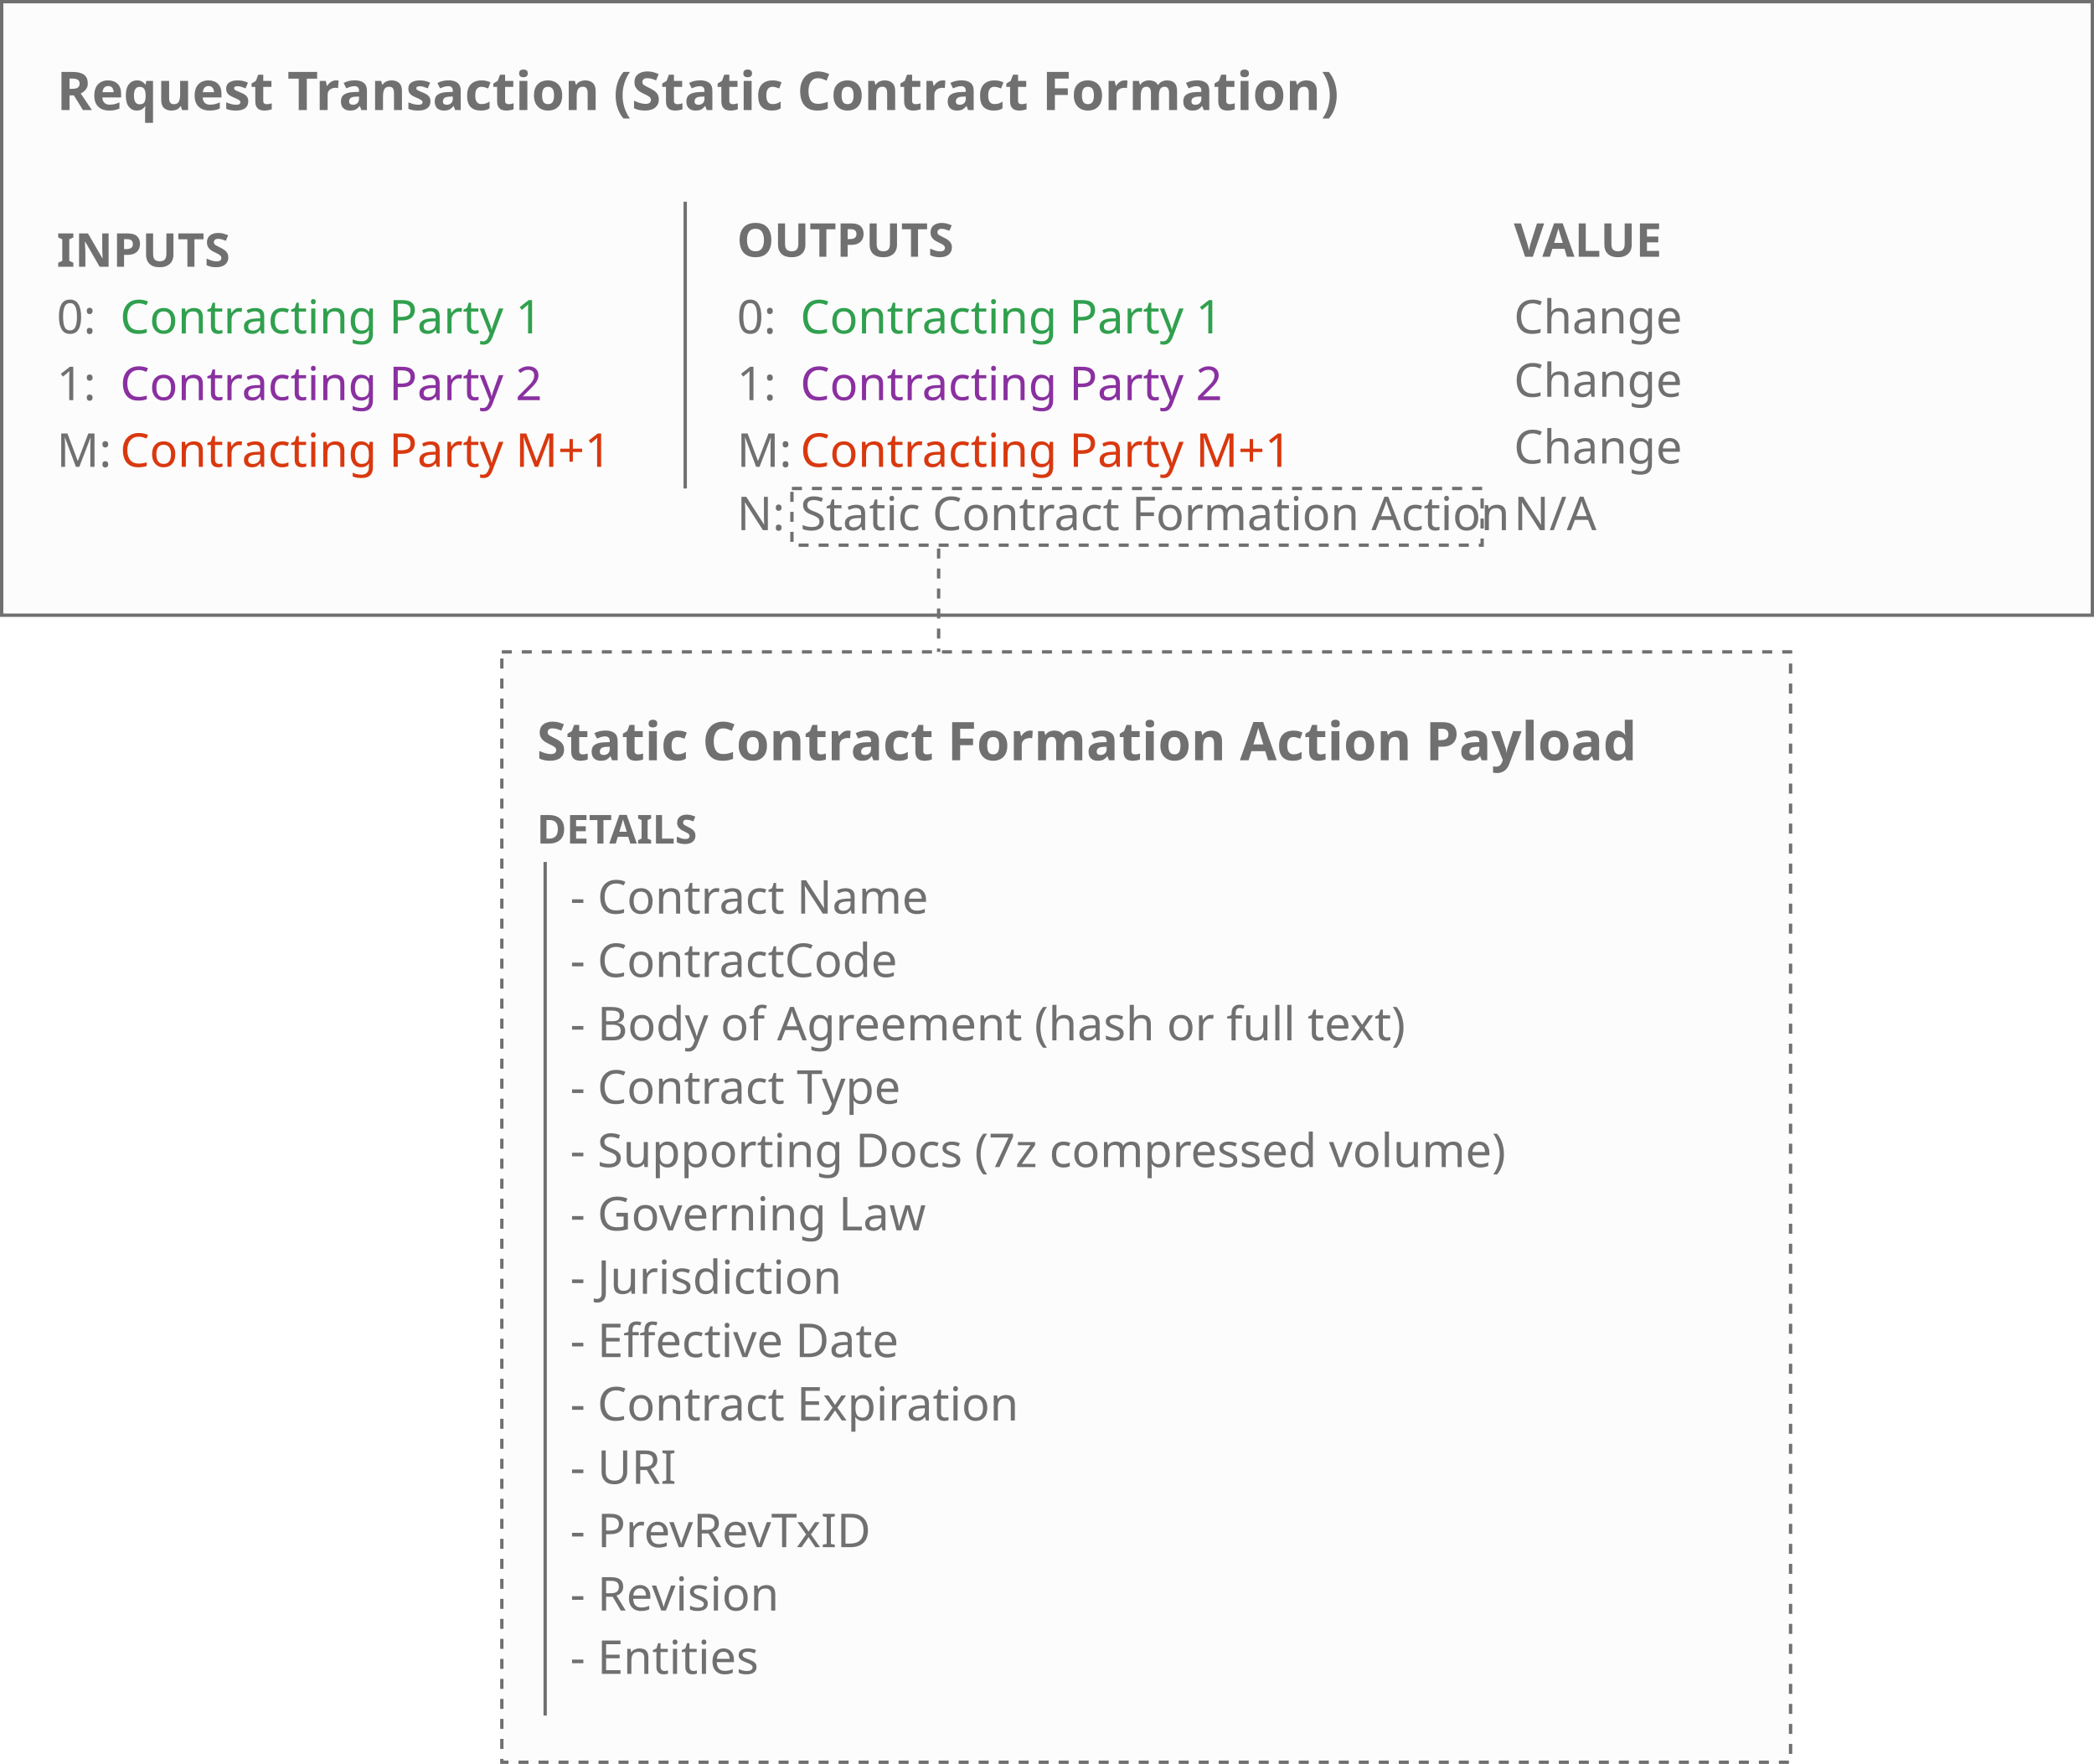
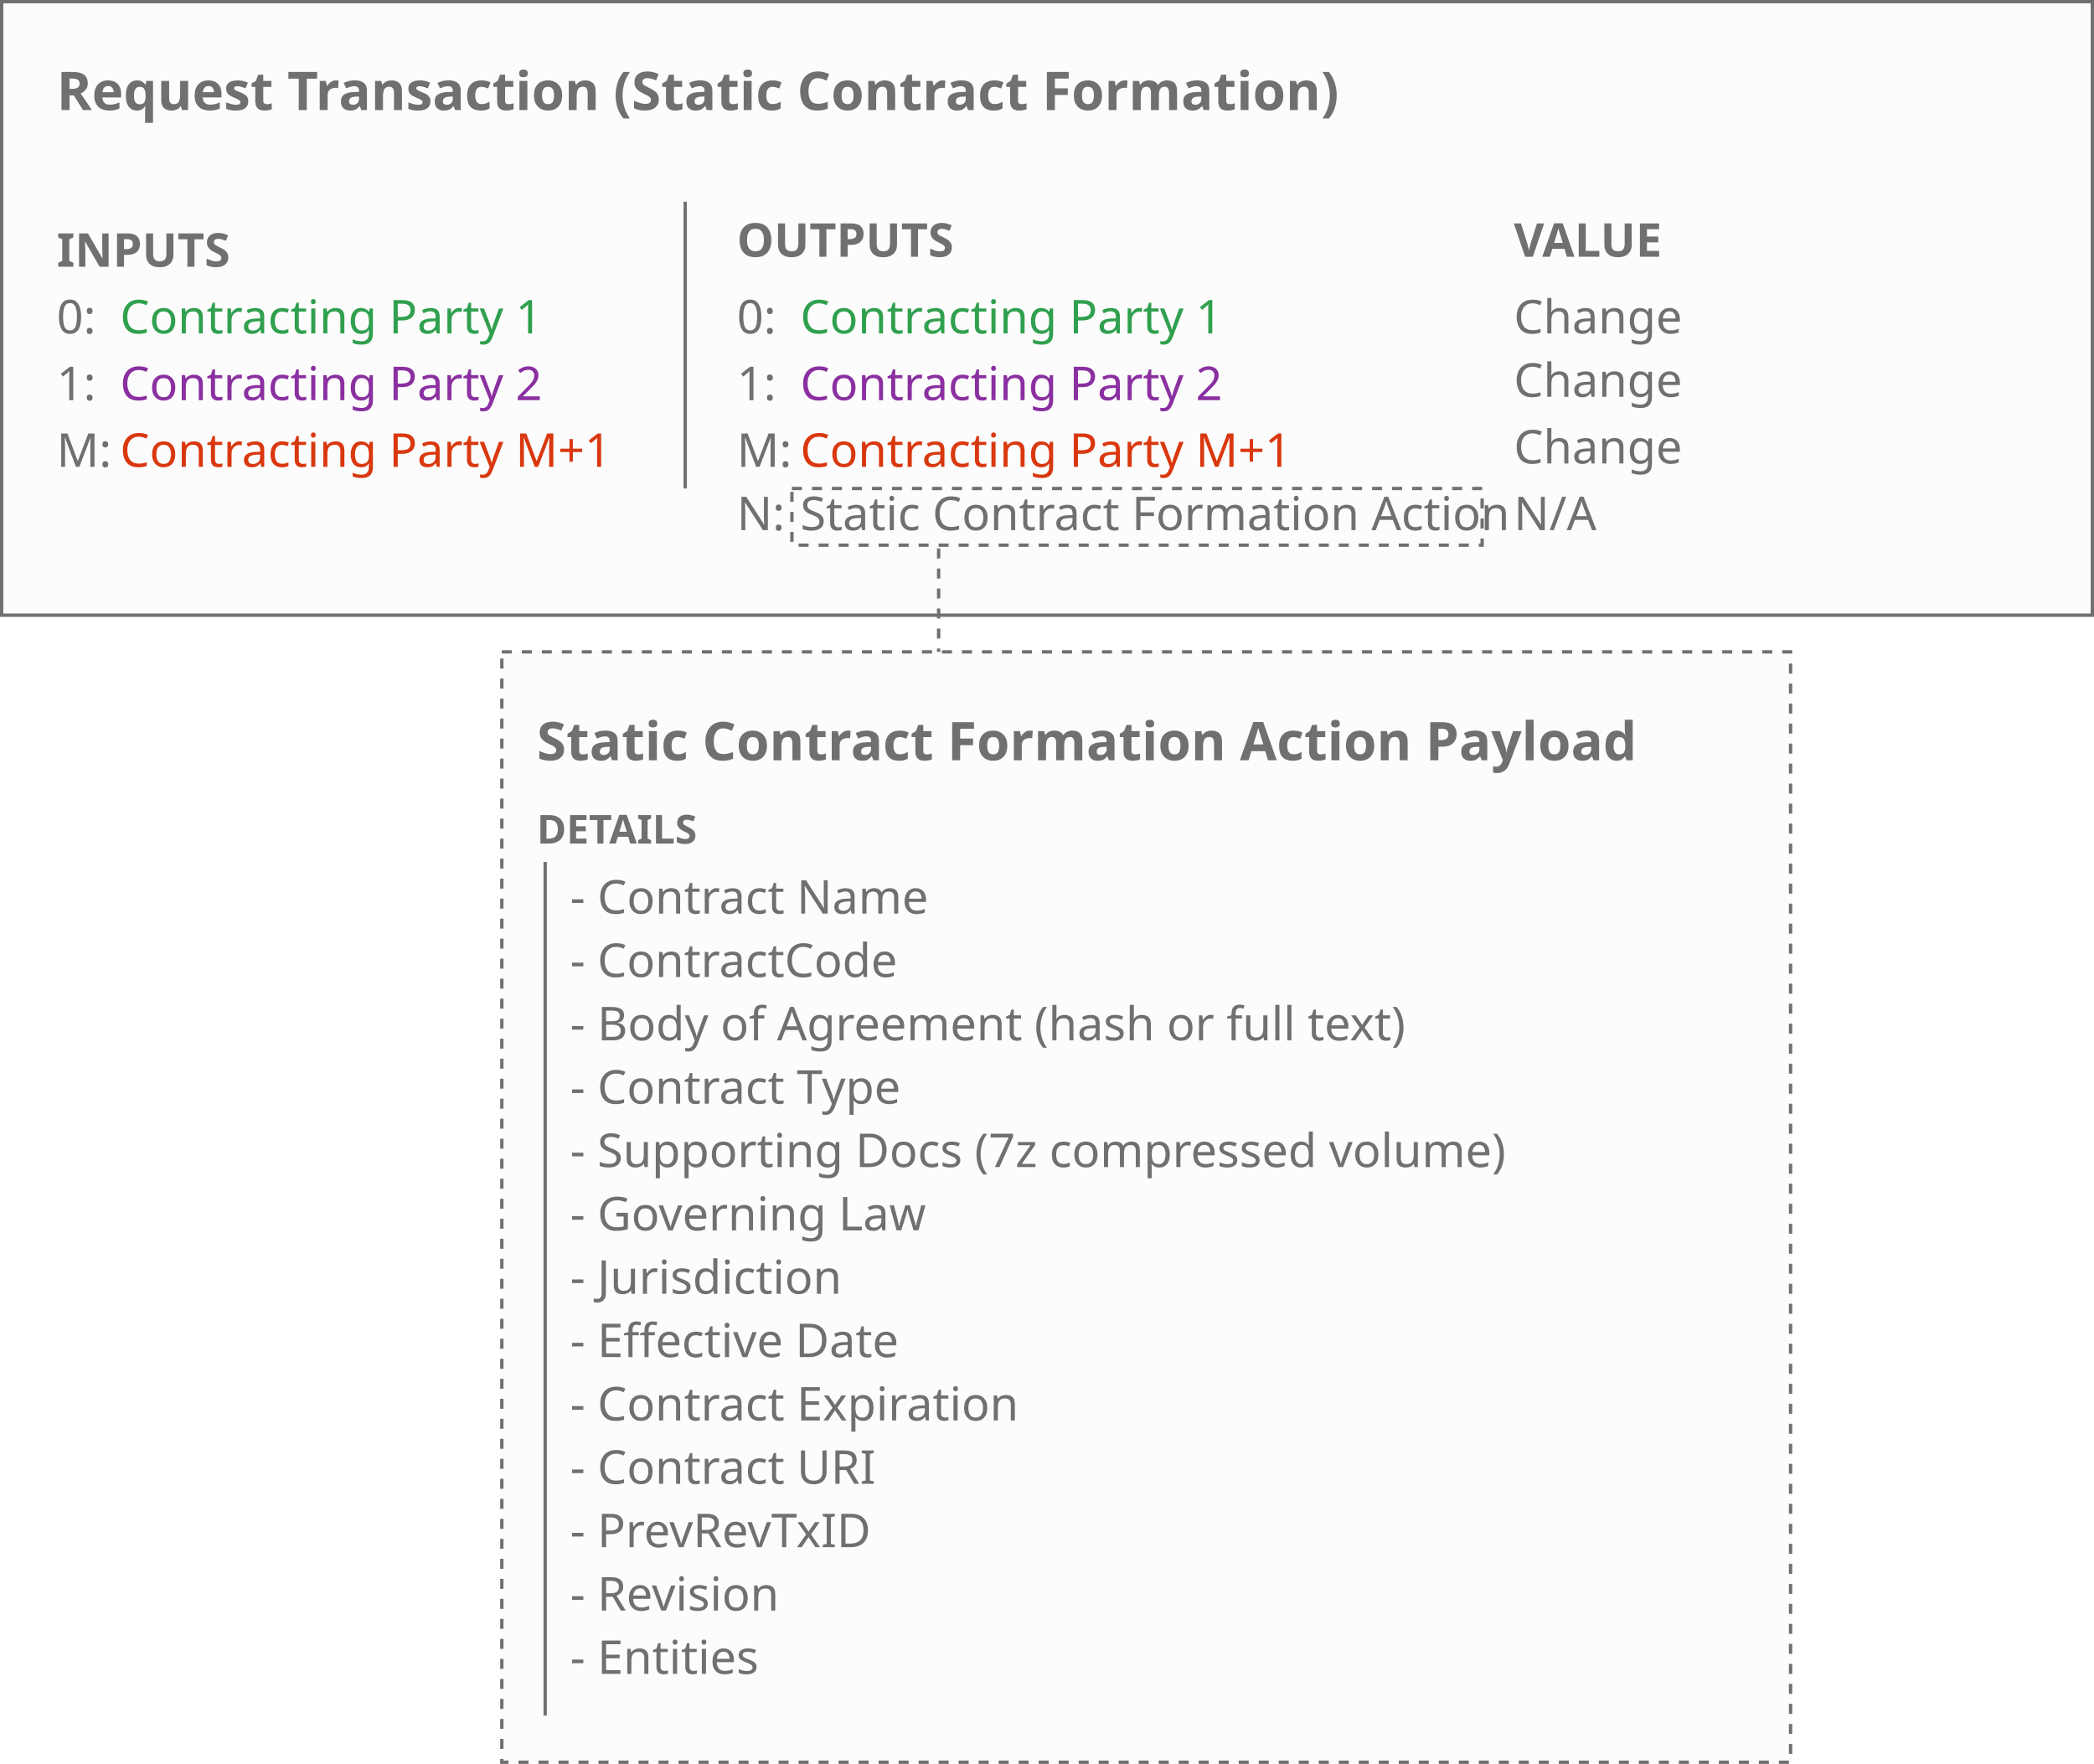
<svg xmlns="http://www.w3.org/2000/svg" width="628" height="529" viewBox="0 0 628 529">
  <g id="static-contract-formation-action" transform="translate(-13373 901)">
    <g id="Rectangle_334" data-name="Rectangle 334" transform="translate(13373 -901)" fill="#fcfcfc" stroke="#707070" stroke-width="1">
      <rect width="628" height="185" stroke="none" />
      <rect x="0.5" y="0.5" width="627" height="184" fill="none" />
    </g>
    <text id="Contracting_Party_1" data-name="Contracting Party 1" transform="translate(13409 -801)" fill="#30a04e" font-size="14" font-family="SegoeUI, Segoe UI">
      <tspan x="0" y="0">Contracting Party 1</tspan>
    </text>
    <text id="Request_Transaction_Static_Contract_Formation_" data-name="Request Transaction (Static Contract Formation)" transform="translate(13390 -868)" fill="#707070" font-size="16" font-family="SegoeUI-Semibold, Segoe UI" font-weight="600">
      <tspan x="0" y="0">Request Transaction (Static Contract Formation)</tspan>
    </text>
    <line id="Line_393" data-name="Line 393" y2="86" transform="translate(13578.5 -840.5)" fill="none" stroke="#707070" stroke-width="1" />
    <text id="INPUTS" transform="translate(13390 -836)" fill="#707070" font-size="14" font-family="SegoeUI-Bold, Segoe UI" font-weight="700">
      <tspan x="0" y="15">INPUTS</tspan>
    </text>
    <text id="OUTPUTS_" data-name="OUTPUTS " transform="translate(13594 -839)" fill="#707070" font-size="14" font-family="SegoeUI-Bold, Segoe UI" font-weight="700">
      <tspan x="0" y="15">OUTPUTS </tspan>
    </text>
    <text id="_0:_" data-name="0: " transform="translate(13390 -801)" fill="#707070" font-size="14" font-family="SegoeUI, Segoe UI">
      <tspan x="0" y="0">0: </tspan>
    </text>
    <text id="VALUE" transform="translate(13827 -839)" fill="#707070" font-size="14" font-family="SegoeUI-Bold, Segoe UI" font-weight="700">
      <tspan x="0" y="15">VALUE</tspan>
    </text>
    <text id="Change" transform="translate(13827 -801)" fill="#707070" font-size="14" font-family="SegoeUI, Segoe UI">
      <tspan x="0" y="0">Change</tspan>
    </text>
    <g id="Rectangle_335" data-name="Rectangle 335" transform="translate(13610 -755)" fill="none" stroke="#707070" stroke-width="1" stroke-dasharray="3">
      <rect width="208" height="18" stroke="none" />
      <rect x="0.5" y="0.5" width="207" height="17" fill="none" />
    </g>
    <text id="N:_" data-name="N: " transform="translate(13594 -742)" fill="#707070" font-size="14" font-family="SegoeUI, Segoe UI">
      <tspan x="0" y="0">N: </tspan>
    </text>
    <text id="Static_Contract_Formation_Action" data-name="Static Contract Formation Action" transform="translate(13613 -742)" fill="#707070" font-size="14" font-family="SegoeUI, Segoe UI">
      <tspan x="0" y="0">Static Contract Formation Action</tspan>
    </text>
    <text id="Change-2" data-name="Change" transform="translate(13827 -782)" fill="#707070" font-size="14" font-family="SegoeUI, Segoe UI">
      <tspan x="0" y="0">Change</tspan>
    </text>
    <g id="Rectangle_336" data-name="Rectangle 336" transform="translate(13523 -706)" fill="#fcfcfc" stroke="#707070" stroke-width="1" stroke-dasharray="3">
      <rect width="387.499" height="334" stroke="none" />
      <rect x="0.5" y="0.5" width="386.499" height="333" fill="none" />
    </g>
    <text id="Static_Contract_Formation_Action_Payload" data-name="Static Contract Formation Action Payload" transform="translate(13534 -673)" fill="#707070" font-size="16" font-family="SegoeUI-Semibold, Segoe UI" font-weight="600">
      <tspan x="0" y="0">Static Contract Formation Action Payload</tspan>
    </text>
    <line id="Line_394" data-name="Line 394" y2="31" transform="translate(13654.5 -736.5)" fill="none" stroke="#707070" stroke-width="1" stroke-dasharray="3" />
    <text id="Change-3" data-name="Change" transform="translate(13827 -762)" fill="#707070" font-size="14" font-family="SegoeUI, Segoe UI">
      <tspan x="0" y="0">Change</tspan>
    </text>
    <line id="Line_395" data-name="Line 395" y2="256" transform="translate(13536.5 -642.5)" fill="none" stroke="#707070" stroke-width="1" />
    <text id="DETAILS" transform="translate(13534 -661)" fill="#707070" font-size="12" font-family="SegoeUI-Bold, Segoe UI" font-weight="700">
      <tspan x="0" y="13">DETAILS</tspan>
    </text>
-     <text id="_-_Contract_Name_-_ContractCode_-_Body_of_Agreement_hash_or_full_text_-_Contract_Type_-_Supporting_Docs_7z_compressed_volume_-_Governing_Law_-_Jurisdiction_-_Effective_Date_-_Contract_Expiration_-_URI_-_PrevRevTxID_-_Revision_-_Entities" data-name="- Contract Name - ContractCode - Body of Agreement (hash or full text) - Contract Type - Supporting Docs (7z compressed volume) - Governing Law - Jurisdiction - Effective Date - Contract Expiration - URI - PrevRevTxID - Revision - Entities" transform="translate(13544 -627)" fill="#707070" font-size="14" font-family="SegoeUI, Segoe UI">
+     <text id="_-_Contract_Name_-_ContractCode_-_Body_of_Agreement_hash_or_full_text_-_Contract_Type_-_Supporting_Docs_7z_compressed_volume_-_Governing_Law_-_Jurisdiction_-_Effective_Date_-_Contract_Expiration_-_Contract_URI_-_PrevRevTxID_-_Revision_-_Entities" data-name="- Contract Name - ContractCode - Body of Agreement (hash or full text) - Contract Type - Supporting Docs (7z compressed volume) - Governing Law - Jurisdiction - Effective Date - Contract Expiration - Contract URI - PrevRevTxID - Revision - Entities" transform="translate(13544 -627)" fill="#707070" font-size="14" font-family="SegoeUI, Segoe UI">
      <tspan x="0" y="0">- Contract Name</tspan>
      <tspan x="0" y="19">- ContractCode</tspan>
      <tspan x="0" y="38">- Body of Agreement (hash or full text)</tspan>
      <tspan x="0" y="57">- Contract Type</tspan>
      <tspan x="0" y="76">- Supporting Docs (7z compressed volume)</tspan>
      <tspan x="0" y="95">- Governing Law</tspan>
      <tspan x="0" y="114">- Jurisdiction</tspan>
      <tspan x="0" y="133">- Effective Date</tspan>
      <tspan x="0" y="152">- Contract Expiration</tspan>
-       <tspan x="0" y="171">- URI</tspan>
+       <tspan x="0" y="171">- Contract URI</tspan>
      <tspan x="0" y="190">- PrevRevTxID</tspan>
      <tspan x="0" y="209">- Revision</tspan>
      <tspan x="0" y="228">- Entities</tspan>
    </text>
    <text id="Contracting_Party_2" data-name="Contracting Party 2" transform="translate(13409 -781)" fill="#8a30a0" font-size="14" font-family="SegoeUI, Segoe UI">
      <tspan x="0" y="0">Contracting Party 2</tspan>
    </text>
    <text id="_1:_" data-name="1: " transform="translate(13390 -781)" fill="#707070" font-size="14" font-family="SegoeUI, Segoe UI">
      <tspan x="0" y="0">1: </tspan>
    </text>
    <text id="Contracting_Party_M_1" data-name="Contracting Party M+1" transform="translate(13409 -761)" fill="#d9380f" font-size="14" font-family="SegoeUI, Segoe UI">
      <tspan x="0" y="0">Contracting Party M+1</tspan>
    </text>
    <text id="M:_" data-name="M: " transform="translate(13390 -761)" fill="#707070" font-size="14" font-family="SegoeUI, Segoe UI">
      <tspan x="0" y="0">M: </tspan>
    </text>
    <text id="Contracting_Party_1-2" data-name="Contracting Party 1" transform="translate(13613 -801)" fill="#30a04e" font-size="14" font-family="SegoeUI, Segoe UI">
      <tspan x="0" y="0">Contracting Party 1</tspan>
    </text>
    <text id="_0:_2" data-name="0: " transform="translate(13594 -801)" fill="#707070" font-size="14" font-family="SegoeUI, Segoe UI">
      <tspan x="0" y="0">0: </tspan>
    </text>
    <text id="Contracting_Party_2-2" data-name="Contracting Party 2" transform="translate(13613 -781)" fill="#8a30a0" font-size="14" font-family="SegoeUI, Segoe UI">
      <tspan x="0" y="0">Contracting Party 2</tspan>
    </text>
    <text id="_1:_2" data-name="1: " transform="translate(13594 -781)" fill="#707070" font-size="14" font-family="SegoeUI, Segoe UI">
      <tspan x="0" y="0">1: </tspan>
    </text>
    <text id="Contracting_Party_M_1-2" data-name="Contracting Party M+1" transform="translate(13613 -761)" fill="#d9380f" font-size="14" font-family="SegoeUI, Segoe UI">
      <tspan x="0" y="0">Contracting Party M+1</tspan>
    </text>
    <text id="M:_2" data-name="M: " transform="translate(13594 -761)" fill="#707070" font-size="14" font-family="SegoeUI, Segoe UI">
      <tspan x="0" y="0">M: </tspan>
    </text>
    <text id="N_A" data-name="N/A" transform="translate(13827 -742)" fill="#707070" font-size="14" font-family="SegoeUI, Segoe UI">
      <tspan x="0" y="0">N/A</tspan>
    </text>
  </g>
</svg>
